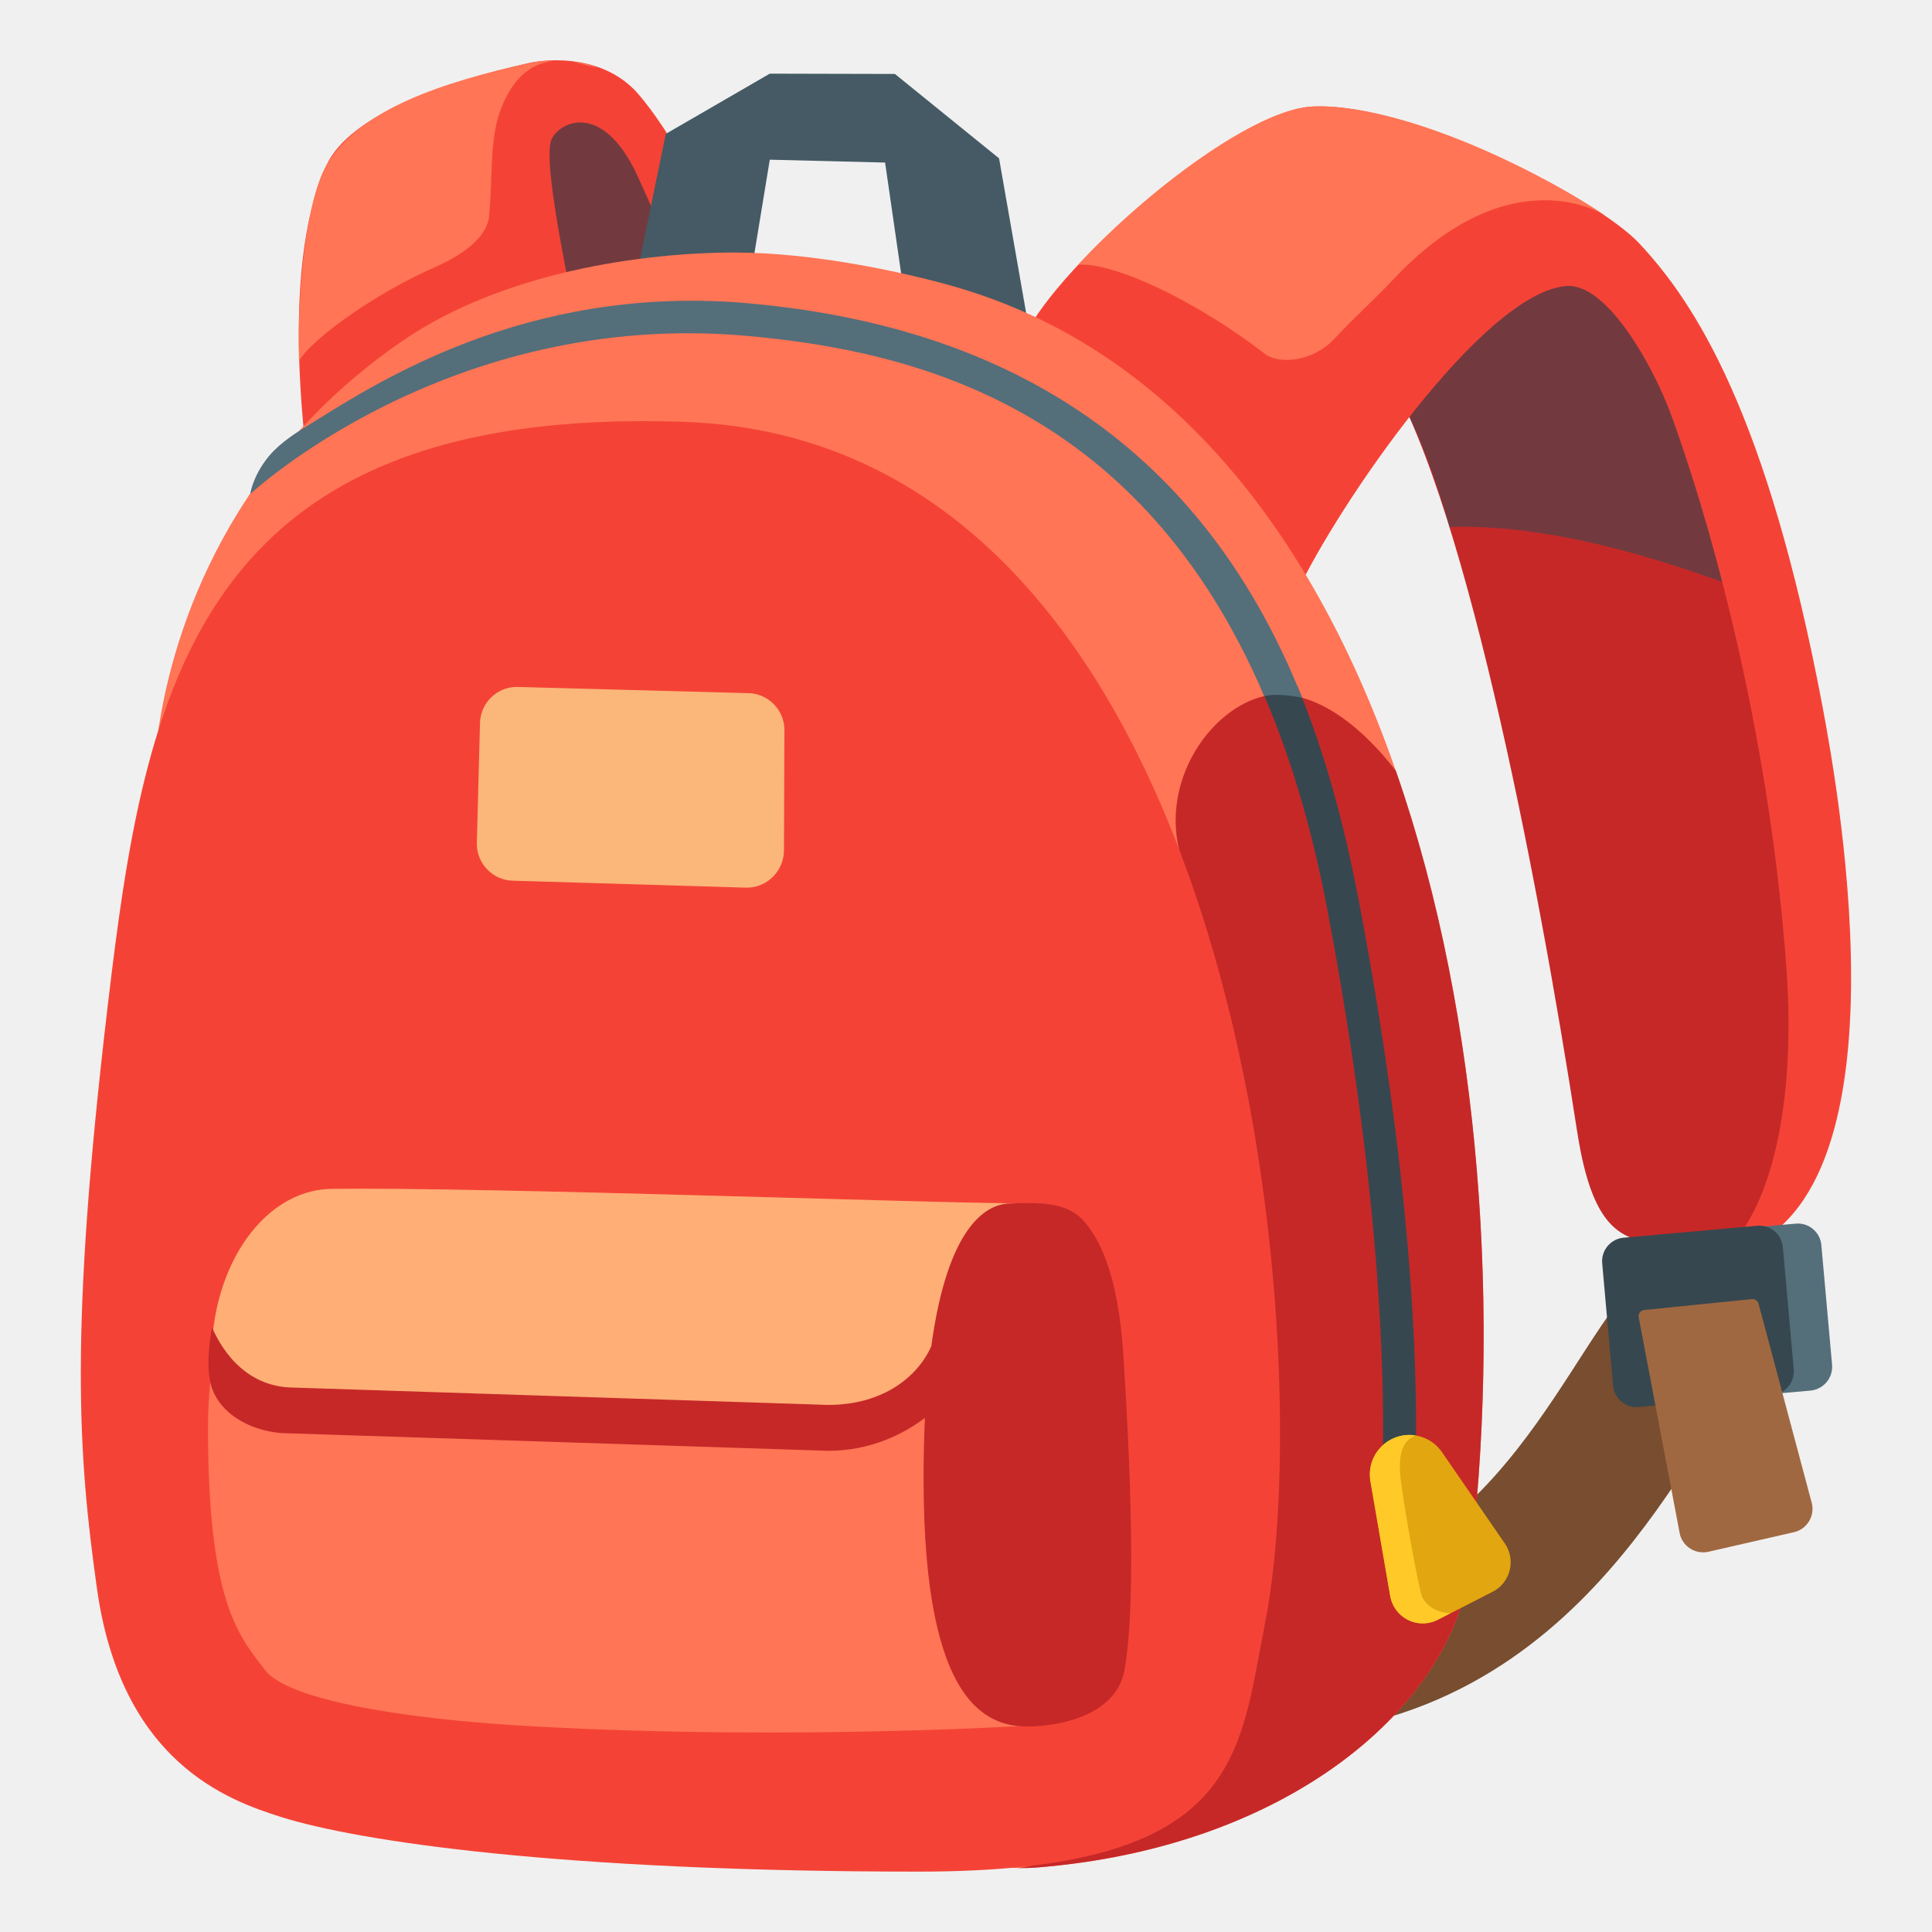
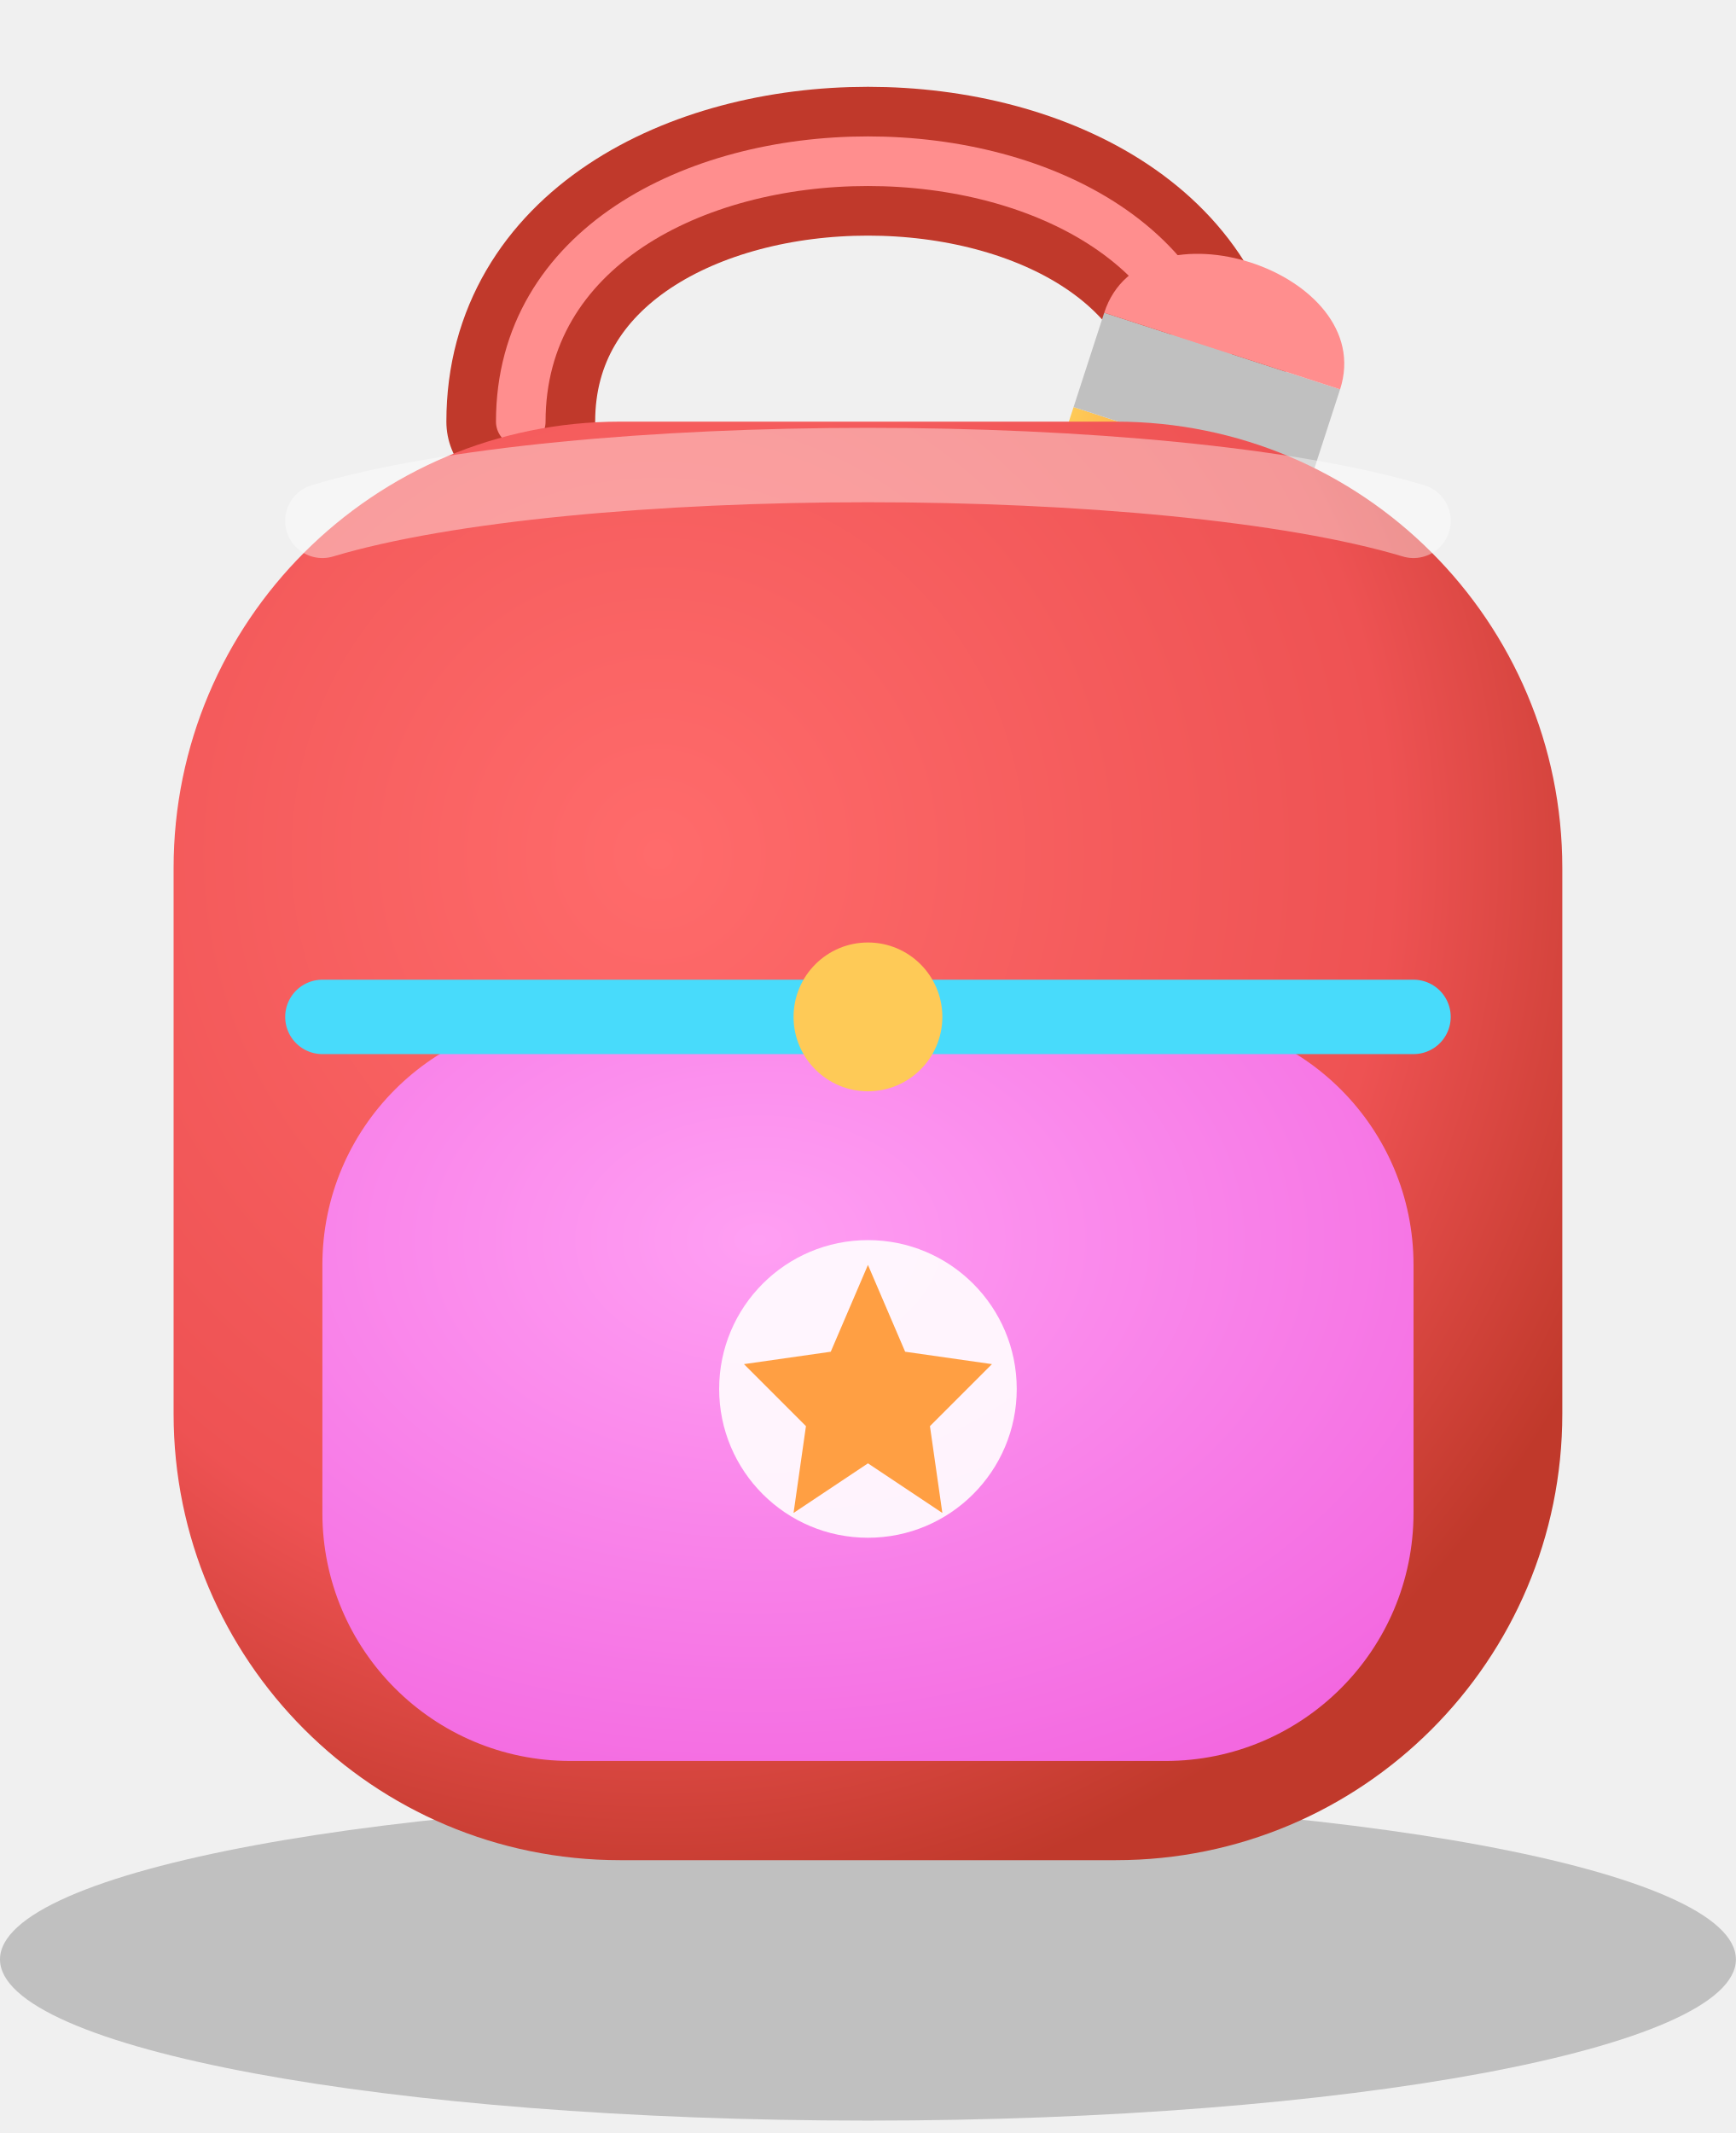
- <svg xmlns="http://www.w3.org/2000/svg" xml:space="preserve" viewBox="0 0 128 128">
-   <path fill="#c62828" d="m31.37 26.45.17-18.43L40 5.43l9.75 16.73z" />
-   <path fill="#37474f" d="M36.76 20.48s-2.6-11.89.34-13.07c5.23-2.09 9.31 11.65 9.31 11.65z" opacity=".59" />
-   <path fill="#f44336" d="M20.59 32.81c-.09-1.63-2.29-14.63 1.05-21.88 1.53-3.31 7.81-5.51 13.43-6.76 1.39-.31 4.98-.51 7.21 2.05 2.01 2.31 4.98 7.37 7.91 15l-2.11 4.54s-2.91-7.7-5.82-14.06c-2.41-5.27-5.47-3.52-5.78-2.29-.56 2.26 2.3 14.51 2.3 14.51-4.16 1.77-18.19 8.89-18.19 8.89" />
-   <path fill="#455a64" d="m42.36 17.37 1.75-8.5L51 4.88l8.29.02 6.9 5.59 1.91 10.9-8.33-2.81-1.13-7.81-7.64-.19-1.02 6.21z" />
-   <path fill="#ff7555" d="M35.06 4.18c-5.62 1.24-11.27 3.03-13.43 6.76-1.24 2.14-1.96 7.75-1.82 12.96 1.09-1.72 5.54-4.69 8.86-6.13 3.31-1.44 3.69-2.87 3.74-3.5.25-2.86.01-5.22.85-7.24 1.06-2.56 2.57-2.88 3.45-3.01-.67 0-1.26.07-1.65.16m4.53.28c-.54-.19-1.08-.31-1.6-.37.54.14 1.07.32 1.6.37" />
-   <path fill="none" stroke="#784d30" stroke-miterlimit="10" stroke-width="9.816" d="M89.99 109.24c14.88-3.95 19.32-20.76 23.54-22.17" />
-   <path fill="#c62828" d="M104.48 74.9c1.09 7.09 3.23 7.62 6.96 7.43 5.65-.28 6.27-1.58 7.53-11.26 1.56-12.02-2.95-28.77-6.84-40.25-2.06-6.08-1.85-10.25-6.44-14.89-2.52-2.55-12.33-6.3-15.18-1.42-1.96 3.36-.98 6.77.89 9.47 5.43 7.86 10.43 33.77 13.08 50.92" />
-   <path fill="#37474f" d="M93.06 26.91c1.04 2.13 2.11 4.89 2.98 8 8.86-.27 18.46 3.98 18.46 3.72 0-.22-.75-5.99-3.19-11.71-1.06-2.48-4.29-9.28-8.29-8.62-5.03.84-9.96 8.61-9.96 8.61" opacity=".59" />
-   <path fill="#f44336" d="M85.95 39.19c2.61-5.58 12.26-19.78 17.81-20.24 2.75-.23 5.84 5.46 6.97 8.57 3.17 8.73 6.62 22.43 7.63 36.73.63 8.92-1 16.02-4.36 18.97 12.88-2.41 7.85-30.52 6.76-36.34-3.67-19.49-8.48-26.84-12.17-30.77-2.82-3-15.1-9.35-21.58-9.05-4.99.23-15.91 9.56-18.89 14.73-.88 1.52 17.83 17.4 17.83 17.4" />
-   <path fill="#ff7555" d="M68.66 123.73c16.9-1.34 27.59-10.84 28.71-19.85 3.86-31.14-3.77-76.17-34.16-84.9-3.39-.97-9.35-2.25-14.53-2.25-6.03 0-15.33 1.27-22.01 5.85-12.18 8.36-15.43 20.26-16.23 26.16-2.95 21.63 36.96 76.68 58.22 74.99" />
-   <path fill="#c62828" d="M97.37 103.88c2.01-16.2.91-36.15-4.89-52.81-3.02-3.9-6.38-5.73-9.16-4.83-3.34 1.08-6.27 5.53-5.21 10.01 0 0 8.09 32.46 2.59 52.99-3.64 13.59-13.23 14.52-13.23 14.52.4 0 .8 0 1.19-.03 16.91-1.34 27.59-10.84 28.71-19.85" />
-   <path fill="#f44336" d="M18.62 120.38c5.1 1.61 18.51 3.62 42.26 3.62 21.33 0 21.18-7.59 22.94-16.5 3.62-18.38-1.34-78.26-38.49-79.55C12.84 26.81 9.59 45.89 7.14 66.61c-2.56 21.67-1.96 29.78-.72 38.61 1.61 11.54 8.69 14.05 12.2 15.16" />
-   <path fill="#37474f" d="M90.05 59.81c-.86-4.52-2.08-9.49-4.09-14.34l-2.42.11c1.81 4.11 3.31 8.94 4.39 14.63 3.45 18.23 3.85 30.45 3.67 37.08-.11 3.98 2.08 4 2.19-.25.17-6.81-.29-18.99-3.74-37.23" />
-   <path fill="#e2a610" d="M92.53 95.21a2.626 2.626 0 0 0-1.73 2.92l1.3 7.54a2.19 2.19 0 0 0 3.17 1.64l3.62-1.85c1.18-.6 1.56-2.11.81-3.2l-4.17-6.06a2.62 2.62 0 0 0-3-.99" />
-   <path fill="#ffca28" d="M94.23 105.83c-.18-.33-1.14-5.47-1.43-7.81-.32-2.63.81-2.78.98-2.92a2.62 2.62 0 0 0-2.99 3.03l1.3 7.54c.15 1.03.96 1.75 1.89 1.87.42.05.86-.01 1.28-.23l.84-.43c-.04-.01-1.28.03-1.87-1.05" />
-   <path fill="#546e7a" d="m119.95 92.13-9.34.83c-.86.08-1.63-.56-1.7-1.43l-.71-7.93c-.08-.86.56-1.63 1.43-1.7l9.34-.83c.86-.08 1.63.56 1.7 1.43l.71 7.93c.07.86-.57 1.62-1.43 1.7" />
-   <path fill="#37474f" d="m117.41 92.43-8.84.79c-.86.08-1.63-.56-1.7-1.43l-.72-8.09c-.08-.86.56-1.63 1.43-1.7l8.84-.79c.86-.08 1.63.56 1.7 1.43l.72 8.09c.07.86-.57 1.62-1.43 1.7" />
-   <path fill="#a06841" d="m111.28 101.56-2.71-14.28c-.05-.24.12-.47.37-.49l7.13-.72c.2-.02.39.11.44.31l3.52 13.18c.23.86-.3 1.75-1.17 1.95l-5.68 1.3c-.87.19-1.74-.37-1.9-1.25" />
-   <path fill="#fff59d" d="m49.47 58.81-15.43-.46c-1.35 0-2.45-1.1-2.45-2.45l.21-7.94c0-1.33 1.06-2.42 2.39-2.45l15.26.41a2.453 2.453 0 0 1 2.52 2.4l-.03 7.99c.01 1.37-1.09 2.5-2.47 2.5" opacity=".65" />
-   <path fill="#ff7555" d="M87.01 7.05c-3.78.12-11.09 5.62-15.58 10.49 2.32-.19 7.81 2.38 12.37 5.9.91.7 3.15.57 4.61-1 1.33-1.43 2.58-2.53 3.92-3.95 7.86-8.33 14.04-4.2 14.04-4.2-6.5-4.23-14.42-7.39-19.36-7.24" />
-   <path fill="#546e7a" d="M86.27 46.23C81.34 33.91 71.39 22.06 49.65 20.1c-15.1-1.36-25.27 5.65-29.41 8.19-.92.56-1.95 1.26-2.65 2.22-.89 1.22-1.01 2.22-1.01 2.22s13.1-12.23 32.87-10.48c11.3 1 26.14 4.77 34.31 23.87.69-.17 1.62-.07 2.51.11" />
-   <path fill="#ff7555" d="M69.35 114.25s-15.98 1.11-33.95.13c-9.47-.52-16.41-1.88-17.82-3.71-1.74-2.26-3.8-4.45-3.8-16.07 0-7.83 2.89-14.14 8.49-14.28 4.28-.11 49.21-.6 45.82-.6s-6.45 7.43-6.14 15.44c.76 19.63 7.4 19.09 7.4 19.09" />
-   <path fill="#ff7555" d="M53.67 94.6c.35-.1 3.53.18 6.07-1.59.96-.67 1.72-1.23 2.33-1.87.59-6 2.95-10.89 5.59-11.37.09-.02.18-.04.26-.05-3.92.08-35.97-1.1-45.98-.95-4.64.07-8.22 5.53-7.9 11.95.67 1.19 1.75 2.47 3.4 2.72 3.24.49 35.88 1.27 36.23 1.16" />
-   <path fill="#fff59d" d="M53.67 94.6c.35-.1 3.53.18 6.07-1.59.96-.67 1.72-1.23 2.33-1.87.59-6 2.95-10.89 5.59-11.37.09-.02.18-.04.26-.05-3.92.08-35.97-1.1-45.98-.95-4.64.07-8.22 5.53-7.9 11.95.67 1.19 1.75 2.47 3.4 2.72 3.24.49 35.88 1.27 36.23 1.16" opacity=".45" />
-   <path fill="#c62828" d="M74.42 89.7c-.34-5.22-1.57-7.7-2.69-8.88-1.03-1.1-2.64-1.19-4.93-1.08-1.42.07-4.01 1.43-5.1 9.46v-.01c-.86 1.95-3.11 3.89-6.84 3.89l-35.75-1.16c-3.58-.23-4.89-3.65-5.06-3.96 0 0-.52 2.41-.03 3.94.62 1.92 2.9 3.06 5.09 3.06l35.75 1.16c2.85 0 5.02-1.13 6.42-2.18q-.09 1.86-.09 4.05c0 15.36 4.43 16.52 7.26 16.39 2.83-.14 5.6-1.22 6.05-3.73.64-3.51.57-10.89-.08-20.95" />
+ <svg xmlns="http://www.w3.org/2000/svg" viewBox="15 11 70 86" width="100%" height="100%">
+   <defs>
+     <radialGradient id="bag-main" cx="35%" cy="30%" r="75%">
+       <stop offset="0%" stop-color="#FF6B6B" />
+       <stop offset="70%" stop-color="#EE5253" />
+       <stop offset="100%" stop-color="#C0392B" />
+     </radialGradient>
+     <radialGradient id="pocket-grad" cx="40%" cy="30%" r="80%">
+       <stop offset="0%" stop-color="#FF9FF3" />
+       <stop offset="100%" stop-color="#F368E0" />
+     </radialGradient>
+     <linearGradient id="pencil-body" x1="0%" y1="0%" x2="100%" y2="0%">
+       <stop offset="0%" stop-color="#FECA57" />
+       <stop offset="50%" stop-color="#FF9F43" />
+       <stop offset="100%" stop-color="#E67E22" />
+     </linearGradient>
+   </defs>
+   <ellipse cx="50" cy="90" rx="35" ry="6.5" fill="rgba(0,0,0,0.2)" />
+   <path d="M 36 28 C 36 14 64 14 64 28" fill="none" stroke="#C0392B" stroke-width="6" stroke-linecap="round" />
+   <path d="M 36 28 C 36 14 64 14 64 28" fill="none" stroke="#FF8E8E" stroke-width="2" stroke-linecap="round" />
+   <g transform="translate(62, 16) rotate(18)">
+     <rect x="0" y="12" width="10" height="26" fill="url(#pencil-body)" />
+     <rect x="0" y="8" width="10" height="4" fill="#C0C0C0" />
+     <path d="M 0 8 C 0 3 10 3 10 8 Z" fill="#FF8E8E" />
+     <polygon points="0,38 10,38 5,46" fill="#F5CD79" />
+     <polygon points="3.5,43.5 6.5,43.5 5,46" fill="#2D3436" />
+   </g>
+   <rect x="22" y="28" width="56" height="58" rx="18" fill="url(#bag-main)" />
+   <path d="M 28 32 C 38 29 62 29 72 32" fill="none" stroke="white" stroke-width="3" stroke-linecap="round" opacity="0.4" />
+   <rect x="28" y="52" width="44" height="30" rx="10" fill="url(#pocket-grad)" />
+   <path d="M 28 52 L 72 52" stroke="#48DBFB" stroke-width="3" stroke-linecap="round" />
+   <circle cx="50" cy="52" r="3" fill="#FECA57" />
+   <circle cx="50" cy="67" r="6" fill="white" opacity="0.9" />
+   <path d="M 50 62 L 51.5 65.5 L 55 66 L 52.5 68.5 L 53 72 L 50 70 L 47 72 L 47.5 68.5 L 45 66 L 48.5 65.5 Z" fill="#FF9F43" />
</svg>
